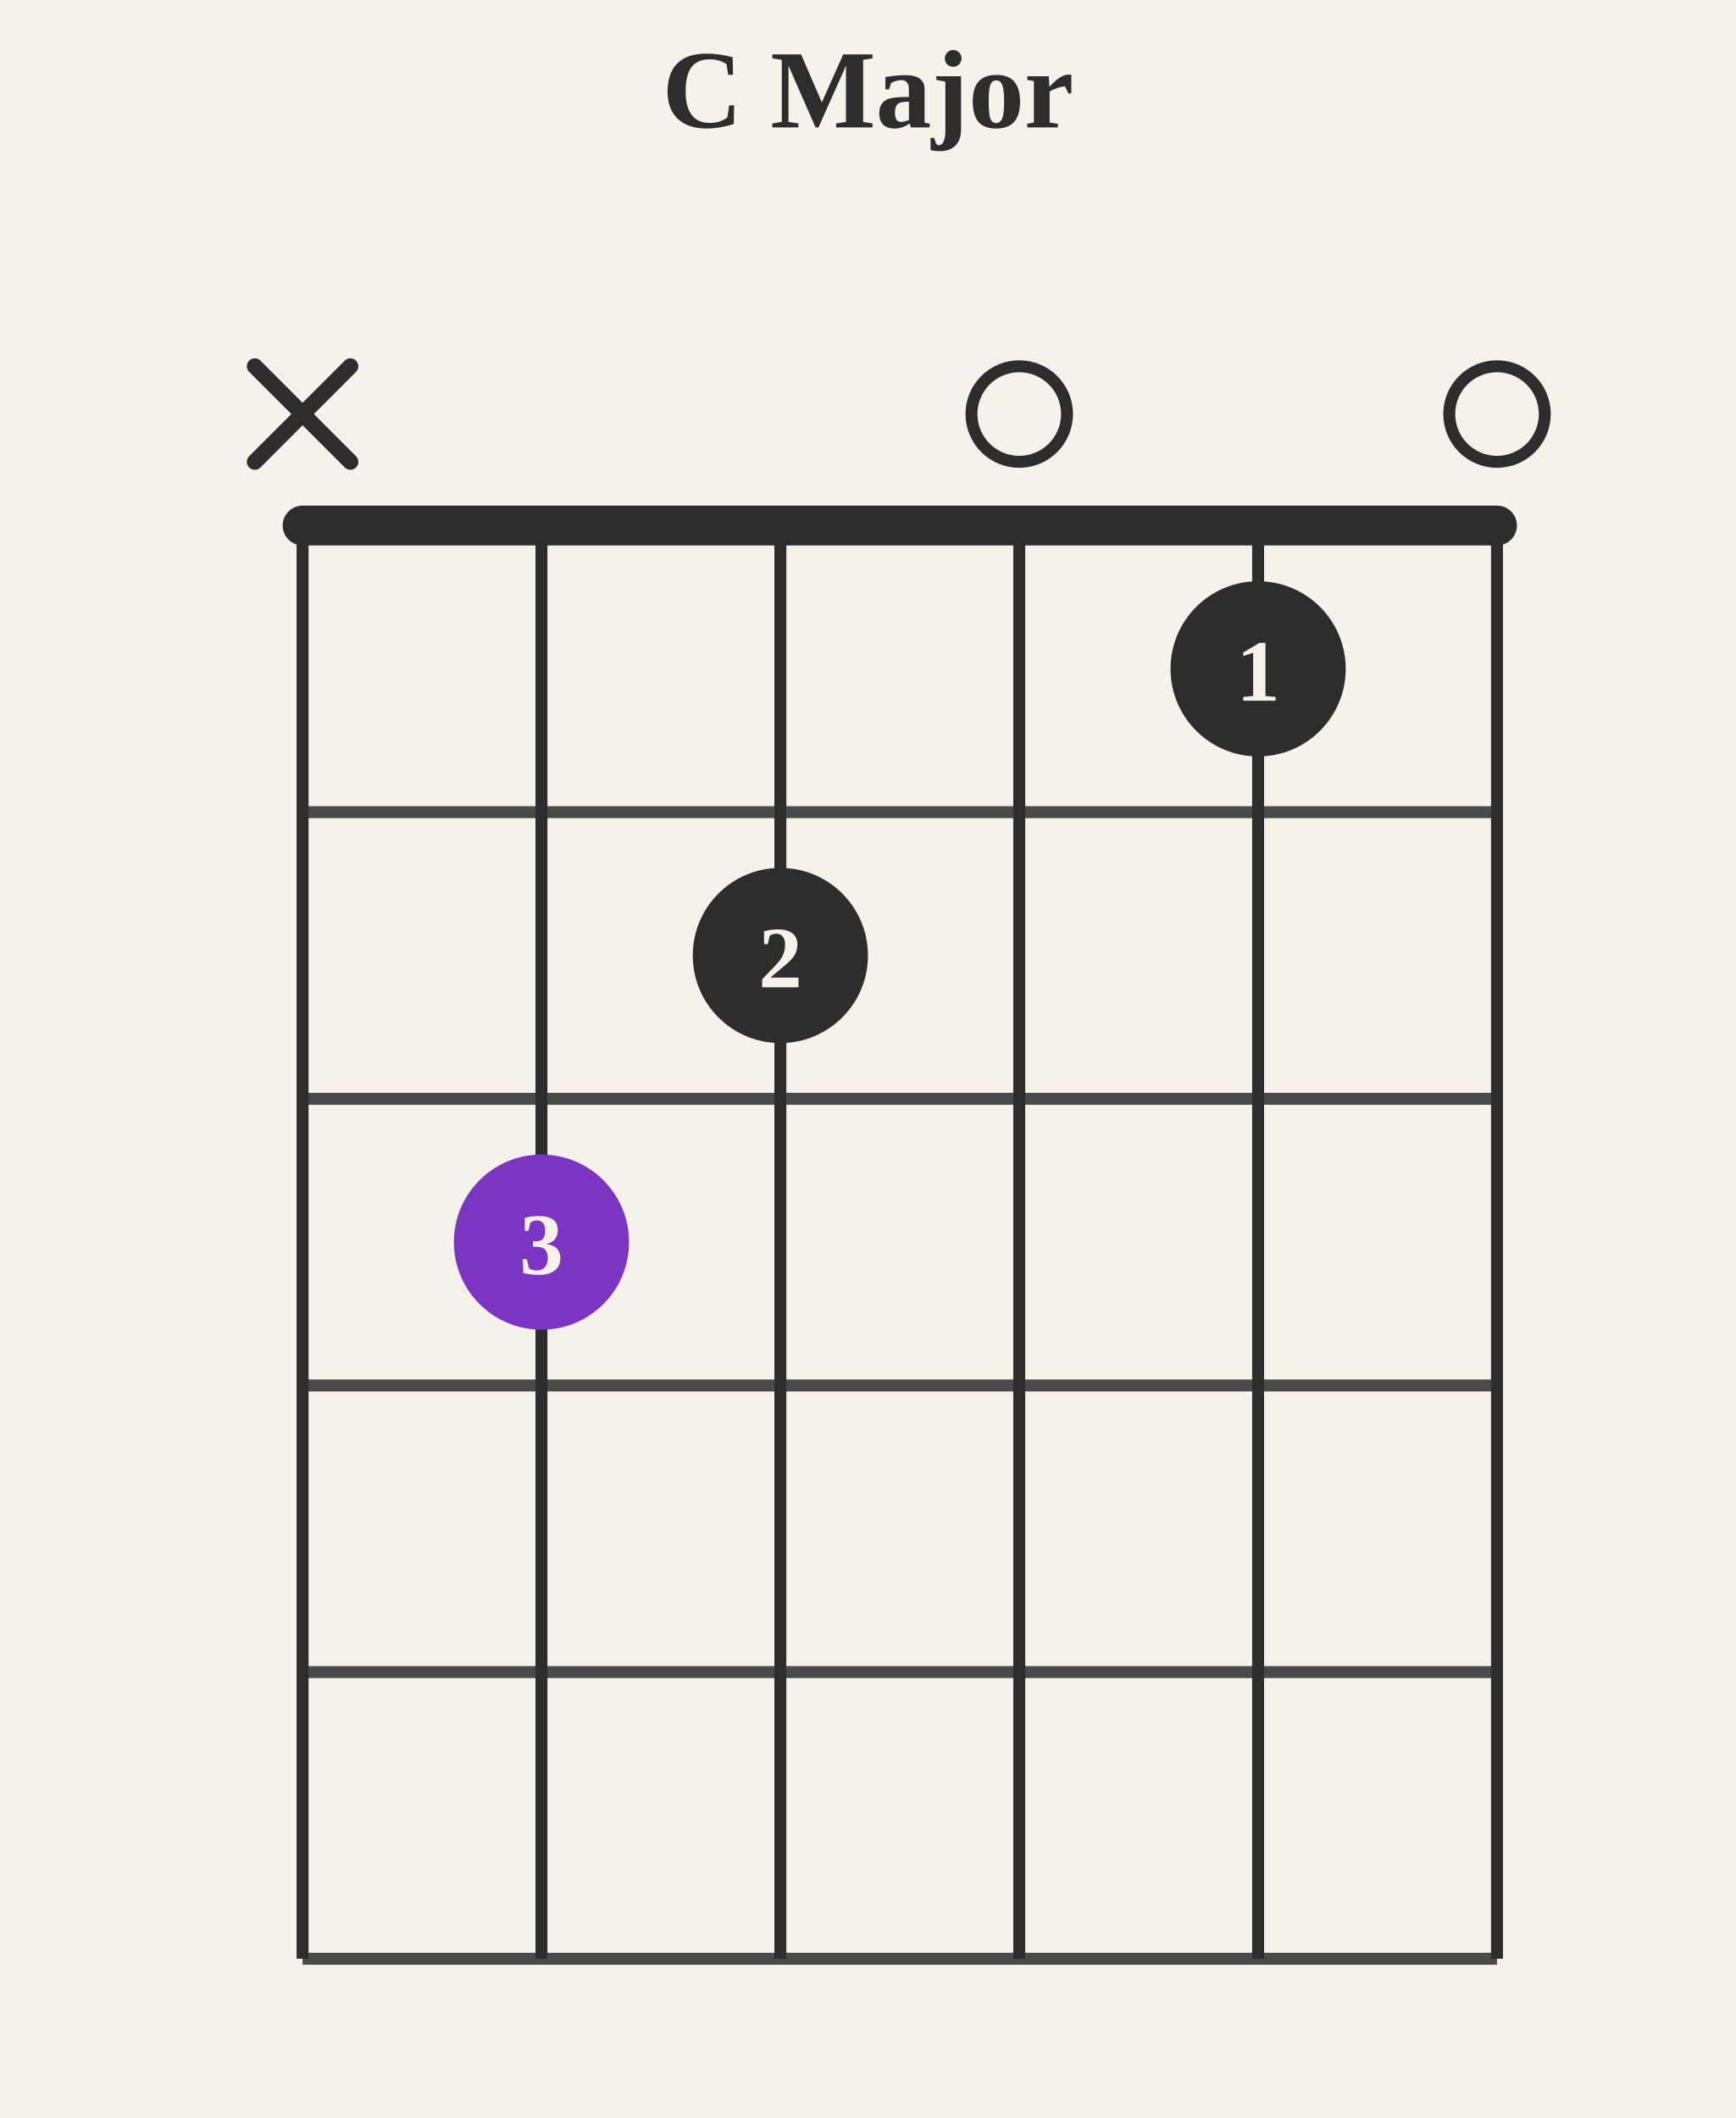
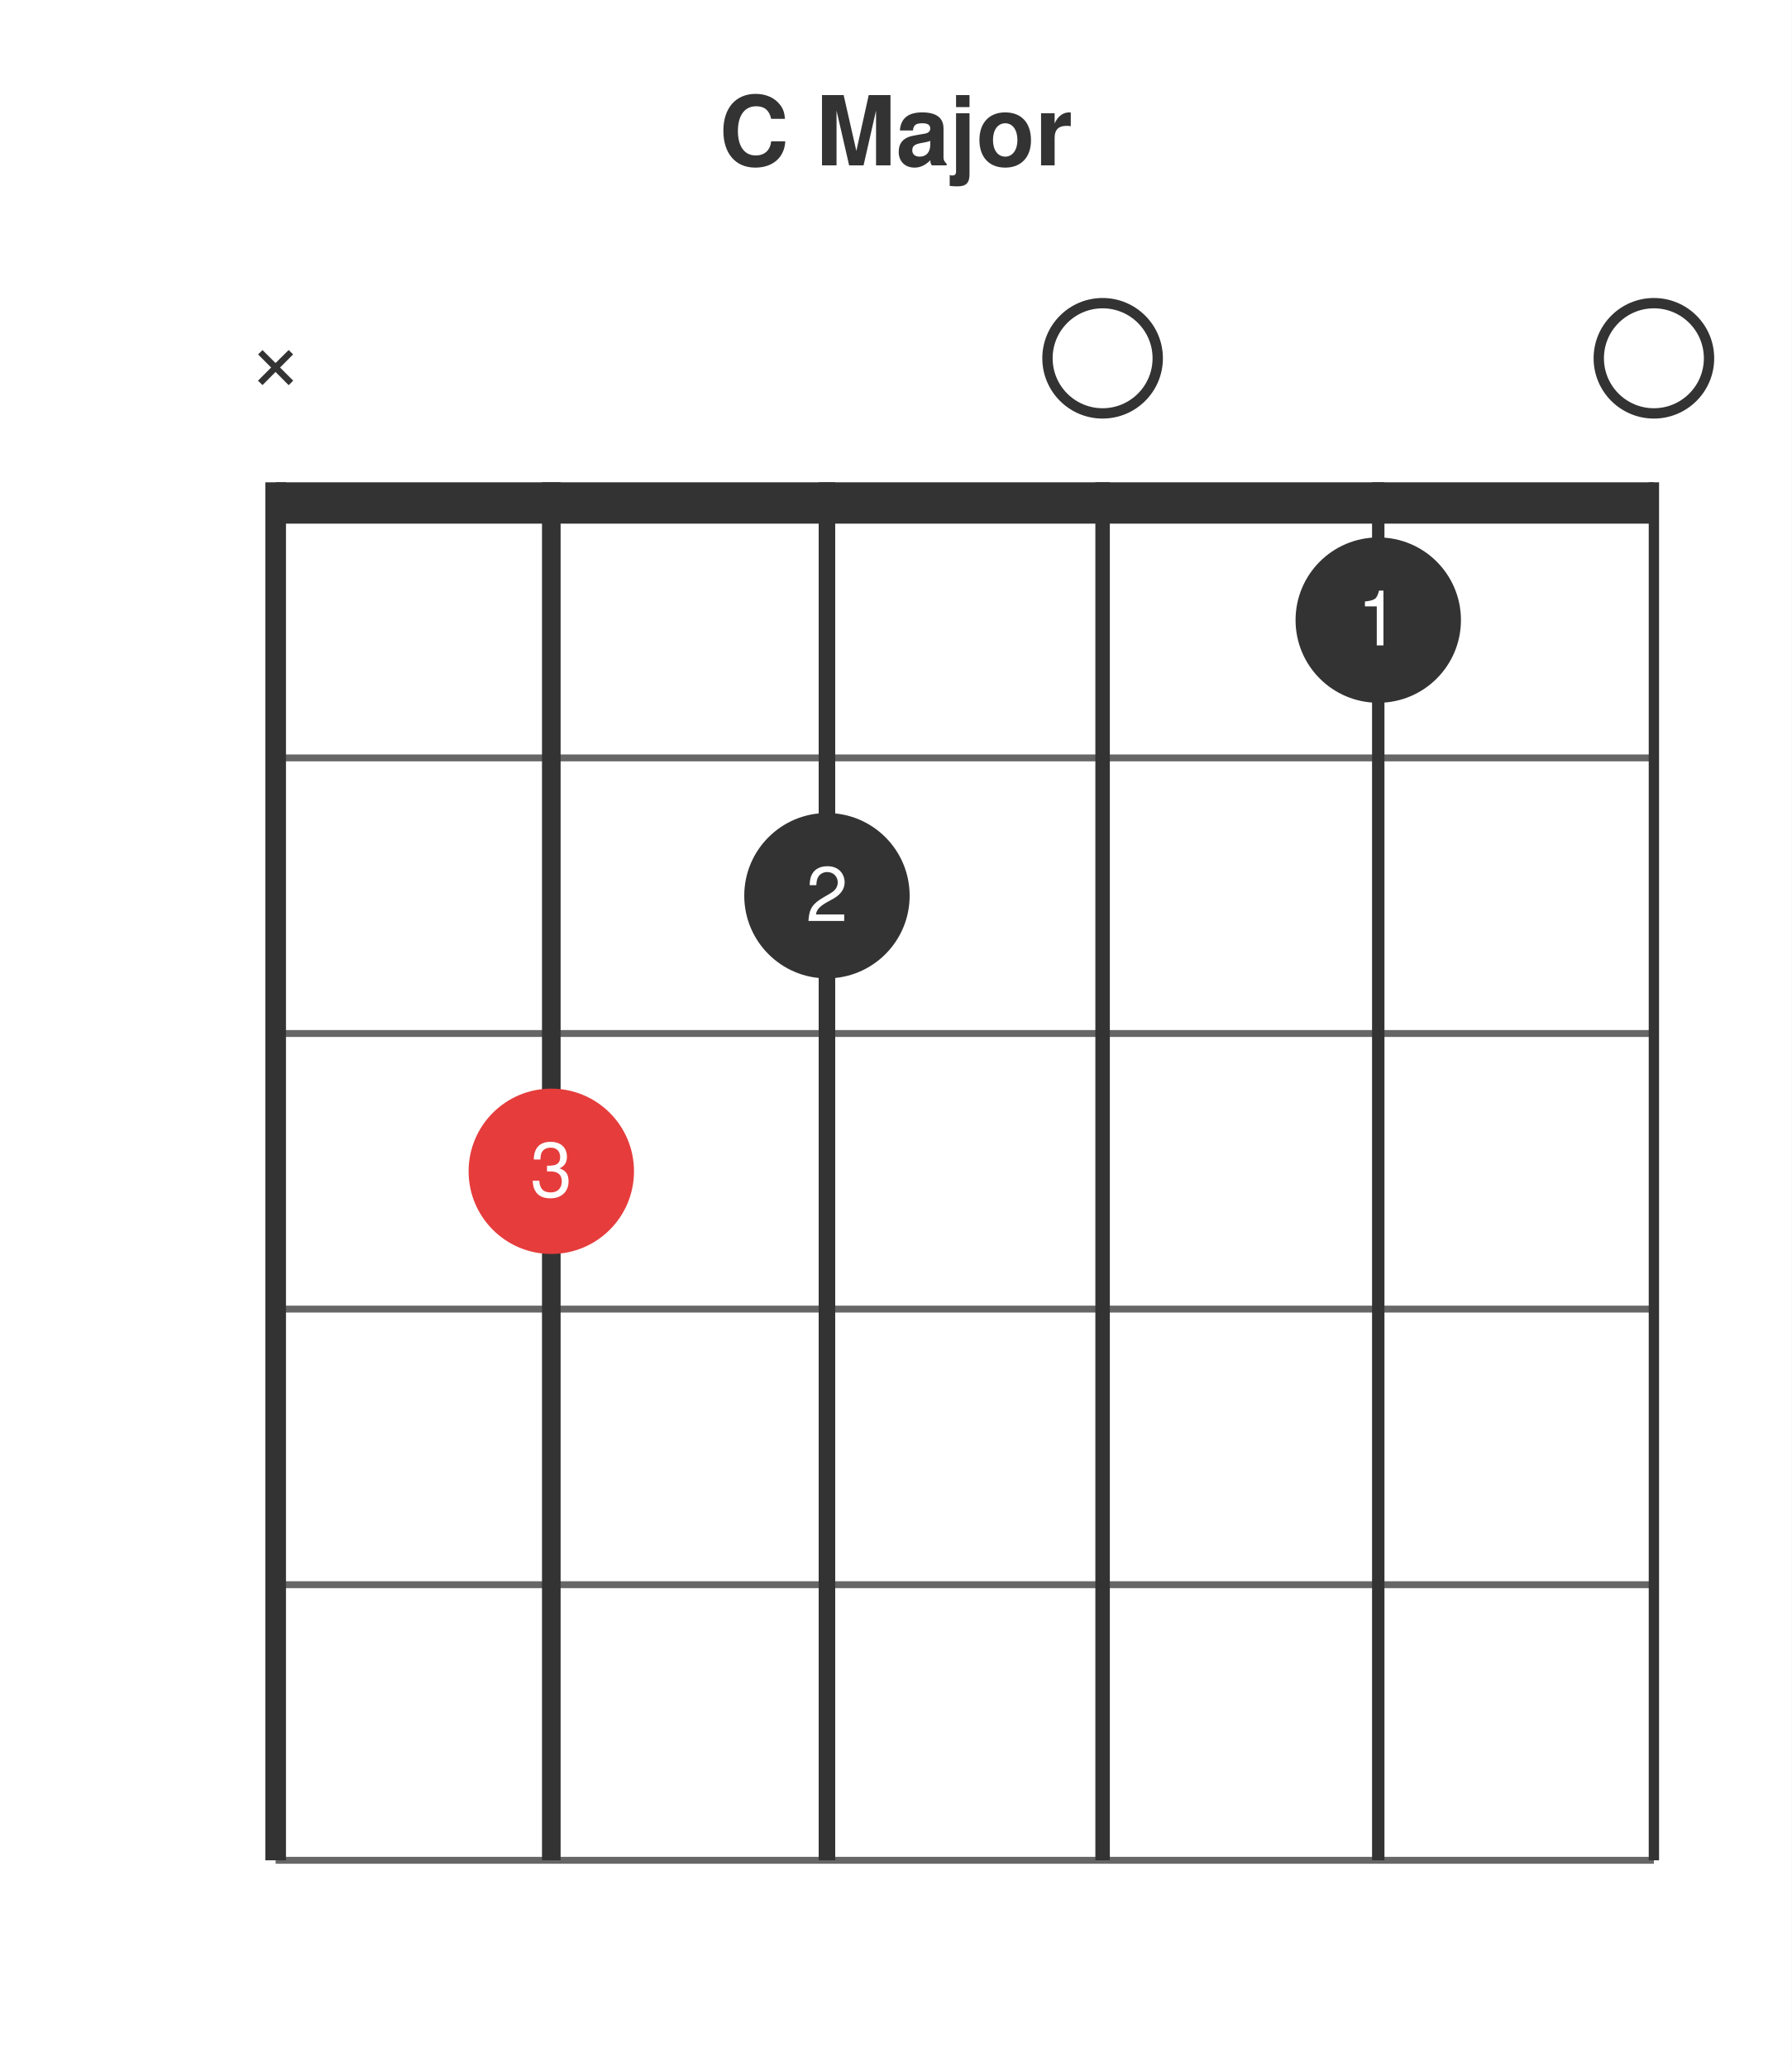
- <svg xmlns="http://www.w3.org/2000/svg" baseProfile="full" height="266" version="1.1" viewBox="0,0,218,266" width="218">
-   <defs />
-   <rect fill="#F5F2EC" height="266" width="218" x="0" y="0" />
-   <text fill="#2D2D2D" font-family="Georgia, &quot;Times New Roman&quot;, serif" font-size="14" font-weight="bold" text-anchor="middle" x="109.0" y="16">C Major</text>
-   <line stroke="#2D2D2D" stroke-linecap="round" stroke-width="2" x1="32" x2="44" y1="46" y2="58" />
-   <line stroke="#2D2D2D" stroke-linecap="round" stroke-width="2" x1="44" x2="32" y1="46" y2="58" />
-   <circle cx="128" cy="52" fill="none" r="6" stroke="#2D2D2D" stroke-width="1.5" />
-   <circle cx="188" cy="52" fill="none" r="6" stroke="#2D2D2D" stroke-width="1.5" />
-   <line stroke="#2D2D2D" stroke-linecap="round" stroke-width="5" x1="38" x2="188" y1="66" y2="66" />
-   <line stroke="#4A4A4A" stroke-width="1.5" x1="38" x2="188" y1="102" y2="102" />
-   <line stroke="#4A4A4A" stroke-width="1.5" x1="38" x2="188" y1="138" y2="138" />
-   <line stroke="#4A4A4A" stroke-width="1.5" x1="38" x2="188" y1="174" y2="174" />
-   <line stroke="#4A4A4A" stroke-width="1.5" x1="38" x2="188" y1="210" y2="210" />
-   <line stroke="#4A4A4A" stroke-width="1.5" x1="38" x2="188" y1="246" y2="246" />
-   <line stroke="#2D2D2D" stroke-width="1.5" x1="38" x2="38" y1="66" y2="246" />
-   <line stroke="#2D2D2D" stroke-width="1.5" x1="68" x2="68" y1="66" y2="246" />
-   <line stroke="#2D2D2D" stroke-width="1.5" x1="98" x2="98" y1="66" y2="246" />
-   <line stroke="#2D2D2D" stroke-width="1.5" x1="128" x2="128" y1="66" y2="246" />
-   <line stroke="#2D2D2D" stroke-width="1.5" x1="158" x2="158" y1="66" y2="246" />
-   <line stroke="#2D2D2D" stroke-width="1.5" x1="188" x2="188" y1="66" y2="246" />
-   <circle cx="68" cy="156.0" fill="#7B35C2" r="11" />
-   <text fill="#F5F2EC" font-family="Georgia, &quot;Times New Roman&quot;, serif" font-size="11" font-weight="bold" text-anchor="middle" x="68" y="160.0">3</text>
-   <circle cx="98" cy="120.0" fill="#2D2D2D" r="11" />
-   <text fill="#F5F2EC" font-family="Georgia, &quot;Times New Roman&quot;, serif" font-size="11" font-weight="bold" text-anchor="middle" x="98" y="124.0">2</text>
-   <circle cx="158" cy="84.0" fill="#2D2D2D" r="11" />
-   <text fill="#F5F2EC" font-family="Georgia, &quot;Times New Roman&quot;, serif" font-size="11" font-weight="bold" text-anchor="middle" x="158" y="88.0">1</text>
+ <svg xmlns="http://www.w3.org/2000/svg" width="260" height="300">
+   <rect x="0" y="0" width="260" height="300" fill="#ffffff" />
+   <rect x="40" y="70" width="200" height="6" fill="#333333" />
+   <line x1="40" y1="110" x2="240" y2="110" stroke="#666666" stroke-width="1" />
+   <line x1="40" y1="150" x2="240" y2="150" stroke="#666666" stroke-width="1" />
+   <line x1="40" y1="190" x2="240" y2="190" stroke="#666666" stroke-width="1" />
+   <line x1="40" y1="230" x2="240" y2="230" stroke="#666666" stroke-width="1" />
+   <line x1="40" y1="270" x2="240" y2="270" stroke="#666666" stroke-width="1" />
+   <line x1="40" y1="70" x2="40" y2="270" stroke="#333333" stroke-width="3" />
+   <line x1="80" y1="70" x2="80" y2="270" stroke="#333333" stroke-width="2.7" />
+   <line x1="120" y1="70" x2="120" y2="270" stroke="#333333" stroke-width="2.4" />
+   <line x1="160" y1="70" x2="160" y2="270" stroke="#333333" stroke-width="2.1" />
+   <line x1="200" y1="70" x2="200" y2="270" stroke="#333333" stroke-width="1.8" />
+   <line x1="240" y1="70" x2="240" y2="270" stroke="#333333" stroke-width="1.5" />
+   <text x="130" y="24" text-anchor="middle" dominant-baseline="auto" fill="#333333" font-family="Helvetica, Arial, sans-serif" font-size="14" font-weight="bold">C Major</text>
+   <text x="40" y="52" text-anchor="middle" dominant-baseline="middle" fill="#333333" font-family="Helvetica, Arial, sans-serif" font-size="13">×</text>
+   <circle cx="160" cy="52" r="8" fill="none" stroke="#333333" stroke-width="1.5" />
+   <circle cx="240" cy="52" r="8" fill="none" stroke="#333333" stroke-width="1.5" />
+   <circle cx="80" cy="170" r="12" fill="#e63c3c" />
+   <text x="80" y="170" text-anchor="middle" dominant-baseline="middle" fill="#ffffff" font-family="Helvetica, Arial, sans-serif" font-size="11">3</text>
+   <circle cx="120" cy="130" r="12" fill="#333333" />
+   <text x="120" y="130" text-anchor="middle" dominant-baseline="middle" fill="#ffffff" font-family="Helvetica, Arial, sans-serif" font-size="11">2</text>
+   <circle cx="200" cy="90" r="12" fill="#333333" />
+   <text x="200" y="90" text-anchor="middle" dominant-baseline="middle" fill="#ffffff" font-family="Helvetica, Arial, sans-serif" font-size="11">1</text>
</svg>
